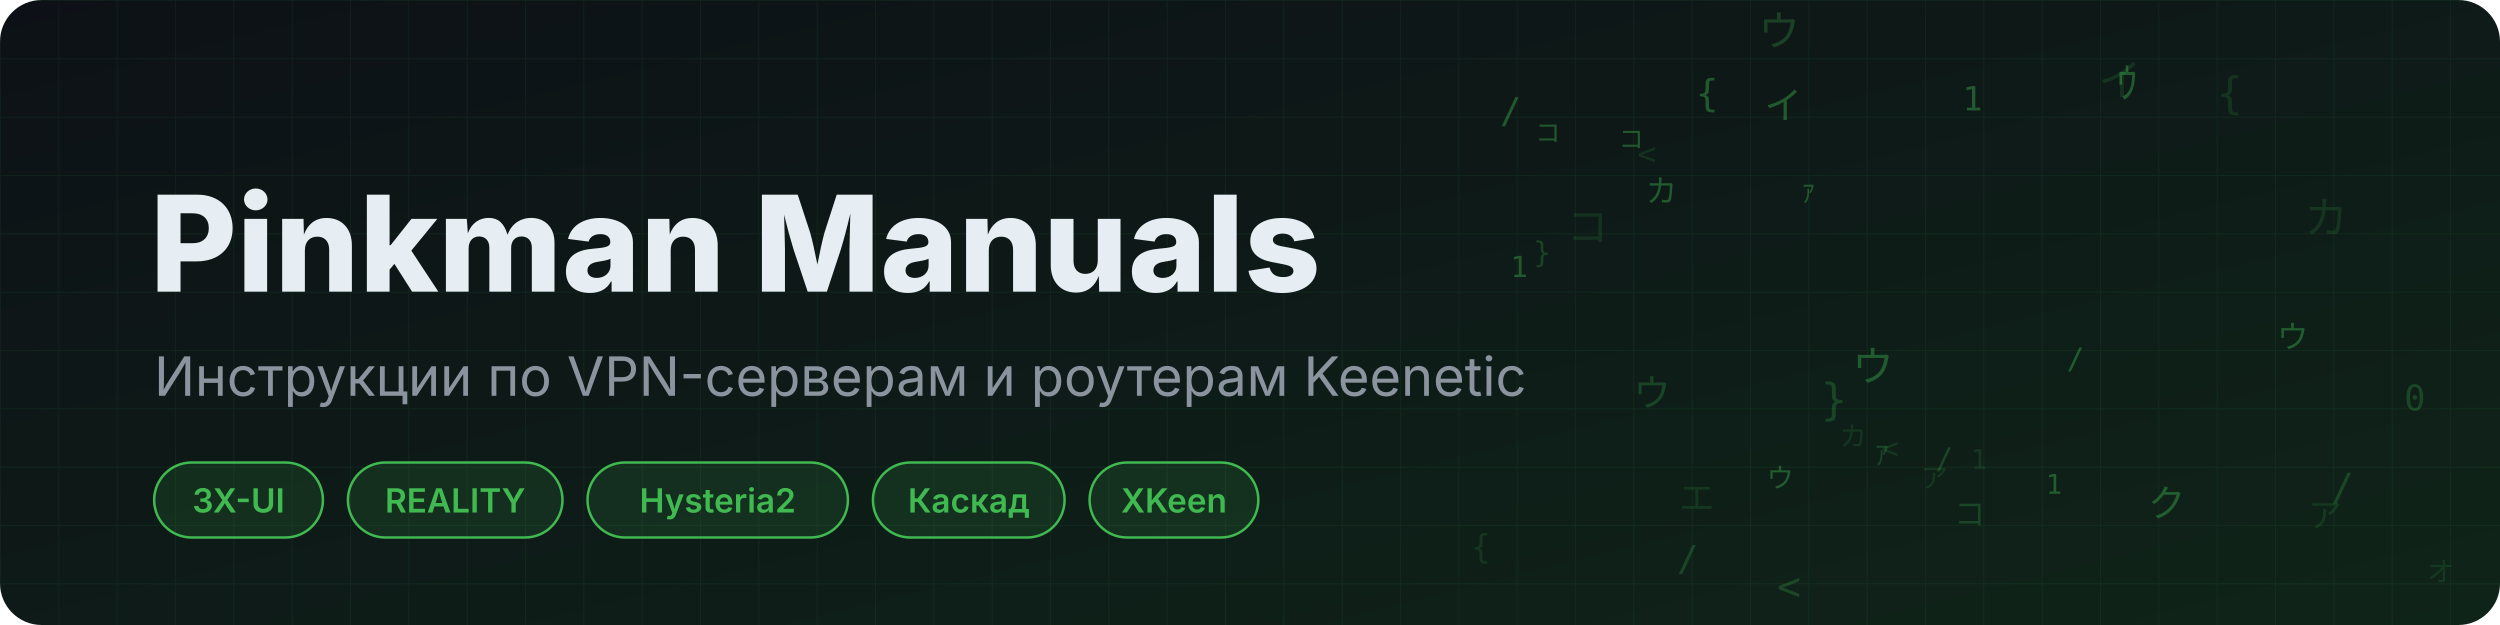
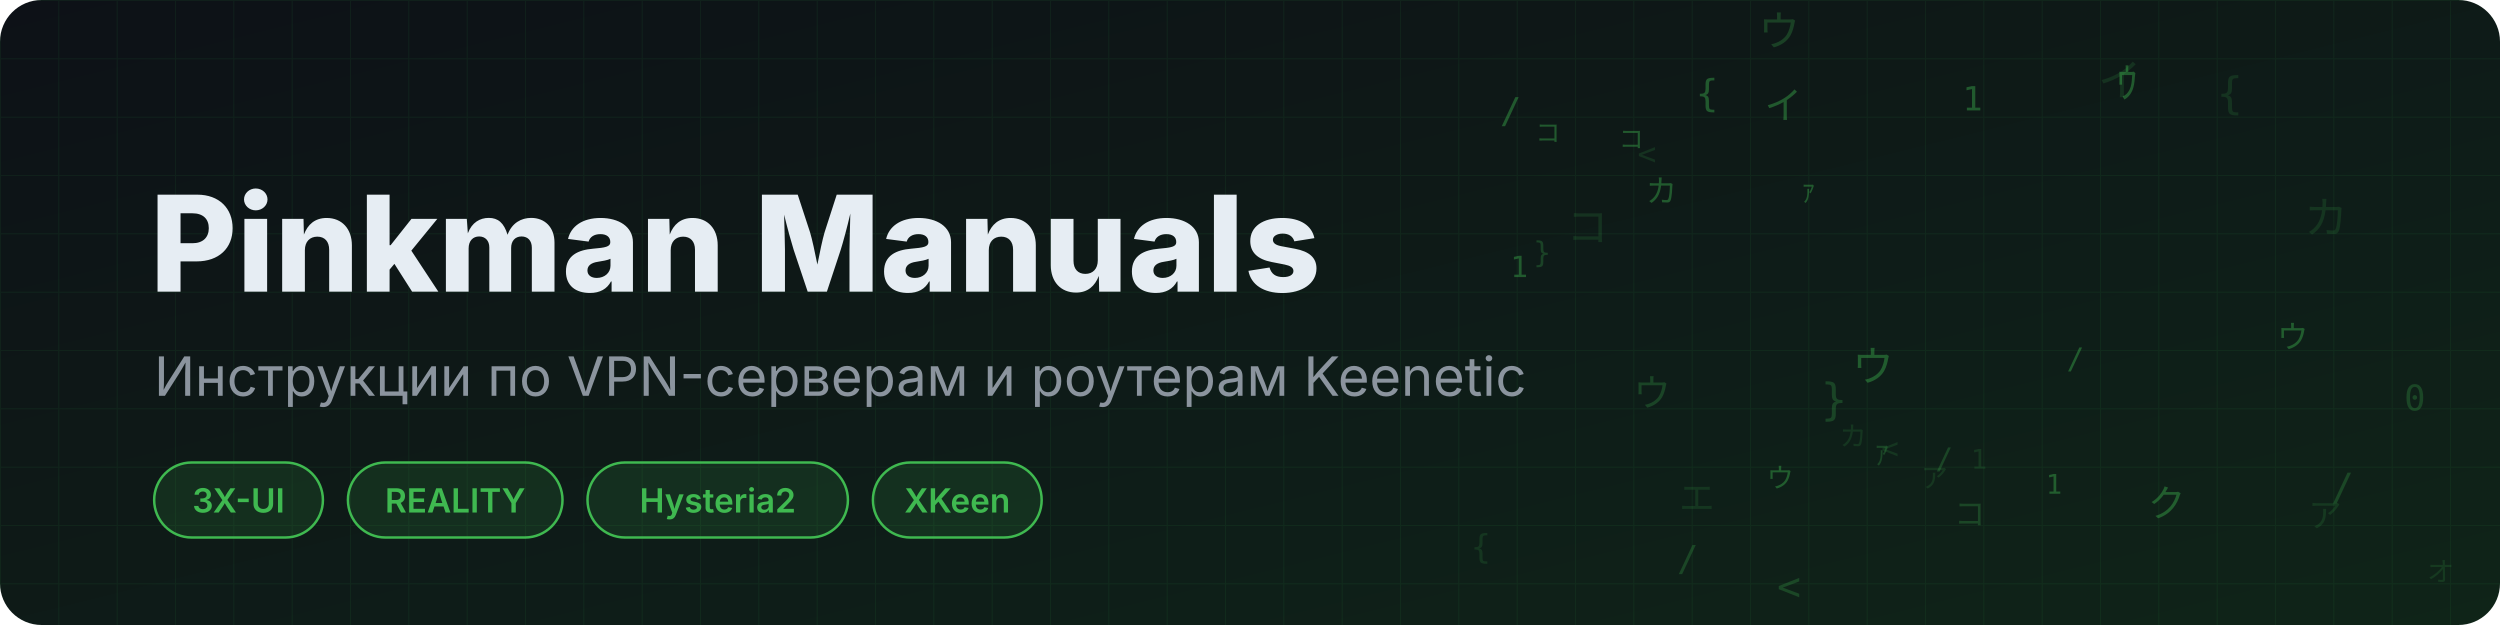
<svg xmlns="http://www.w3.org/2000/svg" width="1200" height="300" viewBox="0 0 1200 300" role="img" aria-label="Pinkman Manuals — инструкции по VPN-серверам и роутерам Keenetic">
  <style>.s{font-family:Inter, -apple-system, 'Segoe UI', Roboto, 'Helvetica Neue', Arial, sans-serif}.m{font-family:'JetBrains Mono', ui-monospace, SFMono-Regular, Menlo, Consolas, monospace}</style>
  <defs>
    <linearGradient id="g" x1="0" y1="0" x2="1" y2="1">
      <stop offset="0" stop-color="#0d1117" />
      <stop offset="1" stop-color="#0f2418" />
    </linearGradient>
    <pattern id="p" width="28" height="28" patternUnits="userSpaceOnUse">
      <path d="M28 0H0V28" fill="none" stroke="#3fb95014" />
    </pattern>
  </defs>
  <rect width="1200" height="300" rx="20" fill="url(#g)" />
  <rect width="1200" height="300" rx="20" fill="url(#p)" />
  <g opacity="0.4">
    <text x="865" y="97" class="m" font-size="12" fill="#3fb950" font-weight="400" text-anchor="start">ｱ</text>
  </g>
  <g opacity="0.4">
    <text x="737" y="68" class="m" font-size="12" fill="#3fb950" font-weight="400" text-anchor="start">コ</text>
  </g>
  <g opacity="0.15">
    <text x="1165" y="279" class="m" font-size="13" fill="#3fb950" font-weight="400" text-anchor="start">オ</text>
  </g>
  <g opacity="0.15">
    <text x="922" y="234" class="m" font-size="13" fill="#3fb950" font-weight="400" text-anchor="start">ア</text>
  </g>
  <g opacity="0.4">
    <text x="982" y="237" class="m" font-size="13" fill="#3fb950" font-weight="400" text-anchor="start">1</text>
  </g>
  <g opacity="0.4">
    <text x="814" y="51" class="m" font-size="18" fill="#3fb950" font-weight="400" text-anchor="start">{</text>
  </g>
  <g opacity="0.4">
    <text x="725" y="133" class="m" font-size="14" fill="#3fb950" font-weight="400" text-anchor="start">1</text>
  </g>
  <g opacity="0.4">
    <text x="848" y="234" class="m" font-size="13" fill="#3fb950" font-weight="400" text-anchor="start">ウ</text>
  </g>
  <g opacity="0.4">
    <text x="992" y="177" class="m" font-size="14" fill="#3fb950" font-weight="400" text-anchor="start">/</text>
  </g>
  <g opacity="0.15">
    <text x="752" y="116" class="m" font-size="20" fill="#3fb950" font-weight="400" text-anchor="start">コ</text>
  </g>
  <g opacity="0.15">
    <text x="1064" y="52" class="m" font-size="21" fill="#3fb950" font-weight="400" text-anchor="start">{</text>
  </g>
  <g opacity="0.25">
    <text x="805" y="274" class="m" font-size="17" fill="#3fb950" font-weight="400" text-anchor="start">/</text>
  </g>
  <g opacity="0.25">
    <text x="938" y="252" class="m" font-size="15" fill="#3fb950" font-weight="400" text-anchor="start">コ</text>
  </g>
  <g opacity="0.15">
    <text x="1106" y="112" class="m" font-size="21" fill="#3fb950" font-weight="400" text-anchor="start">カ</text>
  </g>
  <g opacity="0.25">
    <text x="853" y="288" class="m" font-size="19" fill="#3fb950" font-weight="400" text-anchor="start">&lt;</text>
  </g>
  <g opacity="0.4">
    <text x="847" y="57" class="m" font-size="18" fill="#3fb950" font-weight="400" text-anchor="start">イ</text>
  </g>
  <g opacity="0.25">
    <text x="784" y="195" class="m" font-size="18" fill="#3fb950" font-weight="400" text-anchor="start">ウ</text>
  </g>
  <g opacity="0.4">
    <text x="720" y="59" class="m" font-size="17" fill="#3fb950" font-weight="400" text-anchor="start">/</text>
  </g>
  <g opacity="0.25">
    <text x="874" y="199" class="m" font-size="21" fill="#3fb950" font-weight="400" text-anchor="start">}</text>
  </g>
  <g opacity="0.15">
    <text x="1108" y="253" class="m" font-size="16" fill="#3fb950" font-weight="400" text-anchor="start">ア</text>
  </g>
  <g opacity="0.4">
    <text x="942" y="53" class="m" font-size="16" fill="#3fb950" font-weight="400" text-anchor="start">1</text>
  </g>
  <g opacity="0.4">
    <text x="1031" y="248" class="m" font-size="18" fill="#3fb950" font-weight="400" text-anchor="start">ク</text>
  </g>
  <g opacity="0.25">
    <text x="1154" y="197" class="m" font-size="17" fill="#3fb950" font-weight="400" text-anchor="start">0</text>
  </g>
  <g opacity="0.15">
    <text x="786" y="79" class="m" font-size="15" fill="#3fb950" font-weight="400" text-anchor="start">&lt;</text>
  </g>
  <g opacity="0.4">
    <text x="1093" y="167" class="m" font-size="15" fill="#3fb950" font-weight="400" text-anchor="start">ウ</text>
  </g>
  <g opacity="0.15">
    <text x="903" y="220" class="m" font-size="14" fill="#3fb950" font-weight="400" text-anchor="start">&lt;</text>
  </g>
  <g opacity="0.25">
    <text x="929" y="225" class="m" font-size="14" fill="#3fb950" font-weight="400" text-anchor="start">/</text>
  </g>
  <g opacity="0.25">
    <text x="1119" y="240" class="m" font-size="18" fill="#3fb950" font-weight="400" text-anchor="start">/</text>
  </g>
  <g opacity="0.15">
    <text x="883" y="214" class="m" font-size="13" fill="#3fb950" font-weight="400" text-anchor="start">カ</text>
  </g>
  <g opacity="0.4">
    <text x="790" y="97" class="m" font-size="15" fill="#3fb950" font-weight="400" text-anchor="start">カ</text>
  </g>
  <g opacity="0.15">
    <text x="706" y="268" class="m" font-size="16" fill="#3fb950" font-weight="400" text-anchor="start">{</text>
  </g>
  <g opacity="0.25">
    <text x="844" y="22" class="m" font-size="20" fill="#3fb950" font-weight="400" text-anchor="start">ウ</text>
  </g>
  <g opacity="0.4">
    <text x="889" y="183" class="m" font-size="20" fill="#3fb950" font-weight="400" text-anchor="start">ウ</text>
  </g>
  <g opacity="0.4">
    <text x="1016" y="47" class="m" font-size="20" fill="#3fb950" font-weight="400" text-anchor="start">ｳ</text>
  </g>
  <g opacity="0.25">
    <text x="900" y="223" class="m" font-size="13" fill="#3fb950" font-weight="400" text-anchor="start">ｱ</text>
  </g>
  <g opacity="0.15">
    <text x="946" y="225" class="m" font-size="13" fill="#3fb950" font-weight="400" text-anchor="start">1</text>
  </g>
  <g opacity="0.15">
    <text x="806" y="245" class="m" font-size="17" fill="#3fb950" font-weight="400" text-anchor="start">エ</text>
  </g>
  <g opacity="0.15">
    <text x="1007" y="46" class="m" font-size="21" fill="#3fb950" font-weight="400" text-anchor="start">イ</text>
  </g>
  <g opacity="0.4">
    <text x="777" y="71" class="m" font-size="12" fill="#3fb950" font-weight="400" text-anchor="start">コ</text>
  </g>
  <g opacity="0.25">
    <text x="736" y="126" class="m" font-size="14" fill="#3fb950" font-weight="400" text-anchor="start">}</text>
  </g>
  <text x="72" y="140" class="s" font-size="64" fill="#e6edf3" font-weight="800" text-anchor="start">Pinkman Manuals</text>
  <text x="74" y="190" class="s" font-size="26" fill="#8b949e" font-weight="400" text-anchor="start">Инструкции по VPN-серверам и роутерам Keenetic</text>
  <rect x="74" y="222" width="81" height="36" rx="18" fill="#3fb95022" stroke="#3fb950" stroke-width="1.2" />
  <text x="114.5" y="246" class="s" font-size="16" fill="#3fb950" font-weight="600" text-anchor="middle">3X-UI</text>
  <rect x="167" y="222" width="103" height="36" rx="18" fill="#3fb95022" stroke="#3fb950" stroke-width="1.2" />
  <text x="218.5" y="246" class="s" font-size="16" fill="#3fb950" font-weight="600" text-anchor="middle">REALITY</text>
  <rect x="282" y="222" width="125" height="36" rx="18" fill="#3fb95022" stroke="#3fb950" stroke-width="1.2" />
  <text x="344.5" y="246" class="s" font-size="16" fill="#3fb950" font-weight="600" text-anchor="middle">Hysteria2</text>
-   <rect x="419" y="222" width="92" height="36" rx="18" fill="#3fb95022" stroke="#3fb950" stroke-width="1.2" />
-   <text x="465.0" y="246" class="s" font-size="16" fill="#3fb950" font-weight="600" text-anchor="middle">Каскад</text>
-   <rect x="523" y="222" width="81" height="36" rx="18" fill="#3fb95022" stroke="#3fb950" stroke-width="1.2" />
-   <text x="563.5" y="246" class="s" font-size="16" fill="#3fb950" font-weight="600" text-anchor="middle">XKeen</text>
+   <rect x="419" y="222" width="81" height="36" rx="18" fill="#3fb95022" stroke="#3fb950" stroke-width="1.2" />
+   <text x="459.5" y="246" class="s" font-size="16" fill="#3fb950" font-weight="600" text-anchor="middle">XKeen</text>
</svg>
